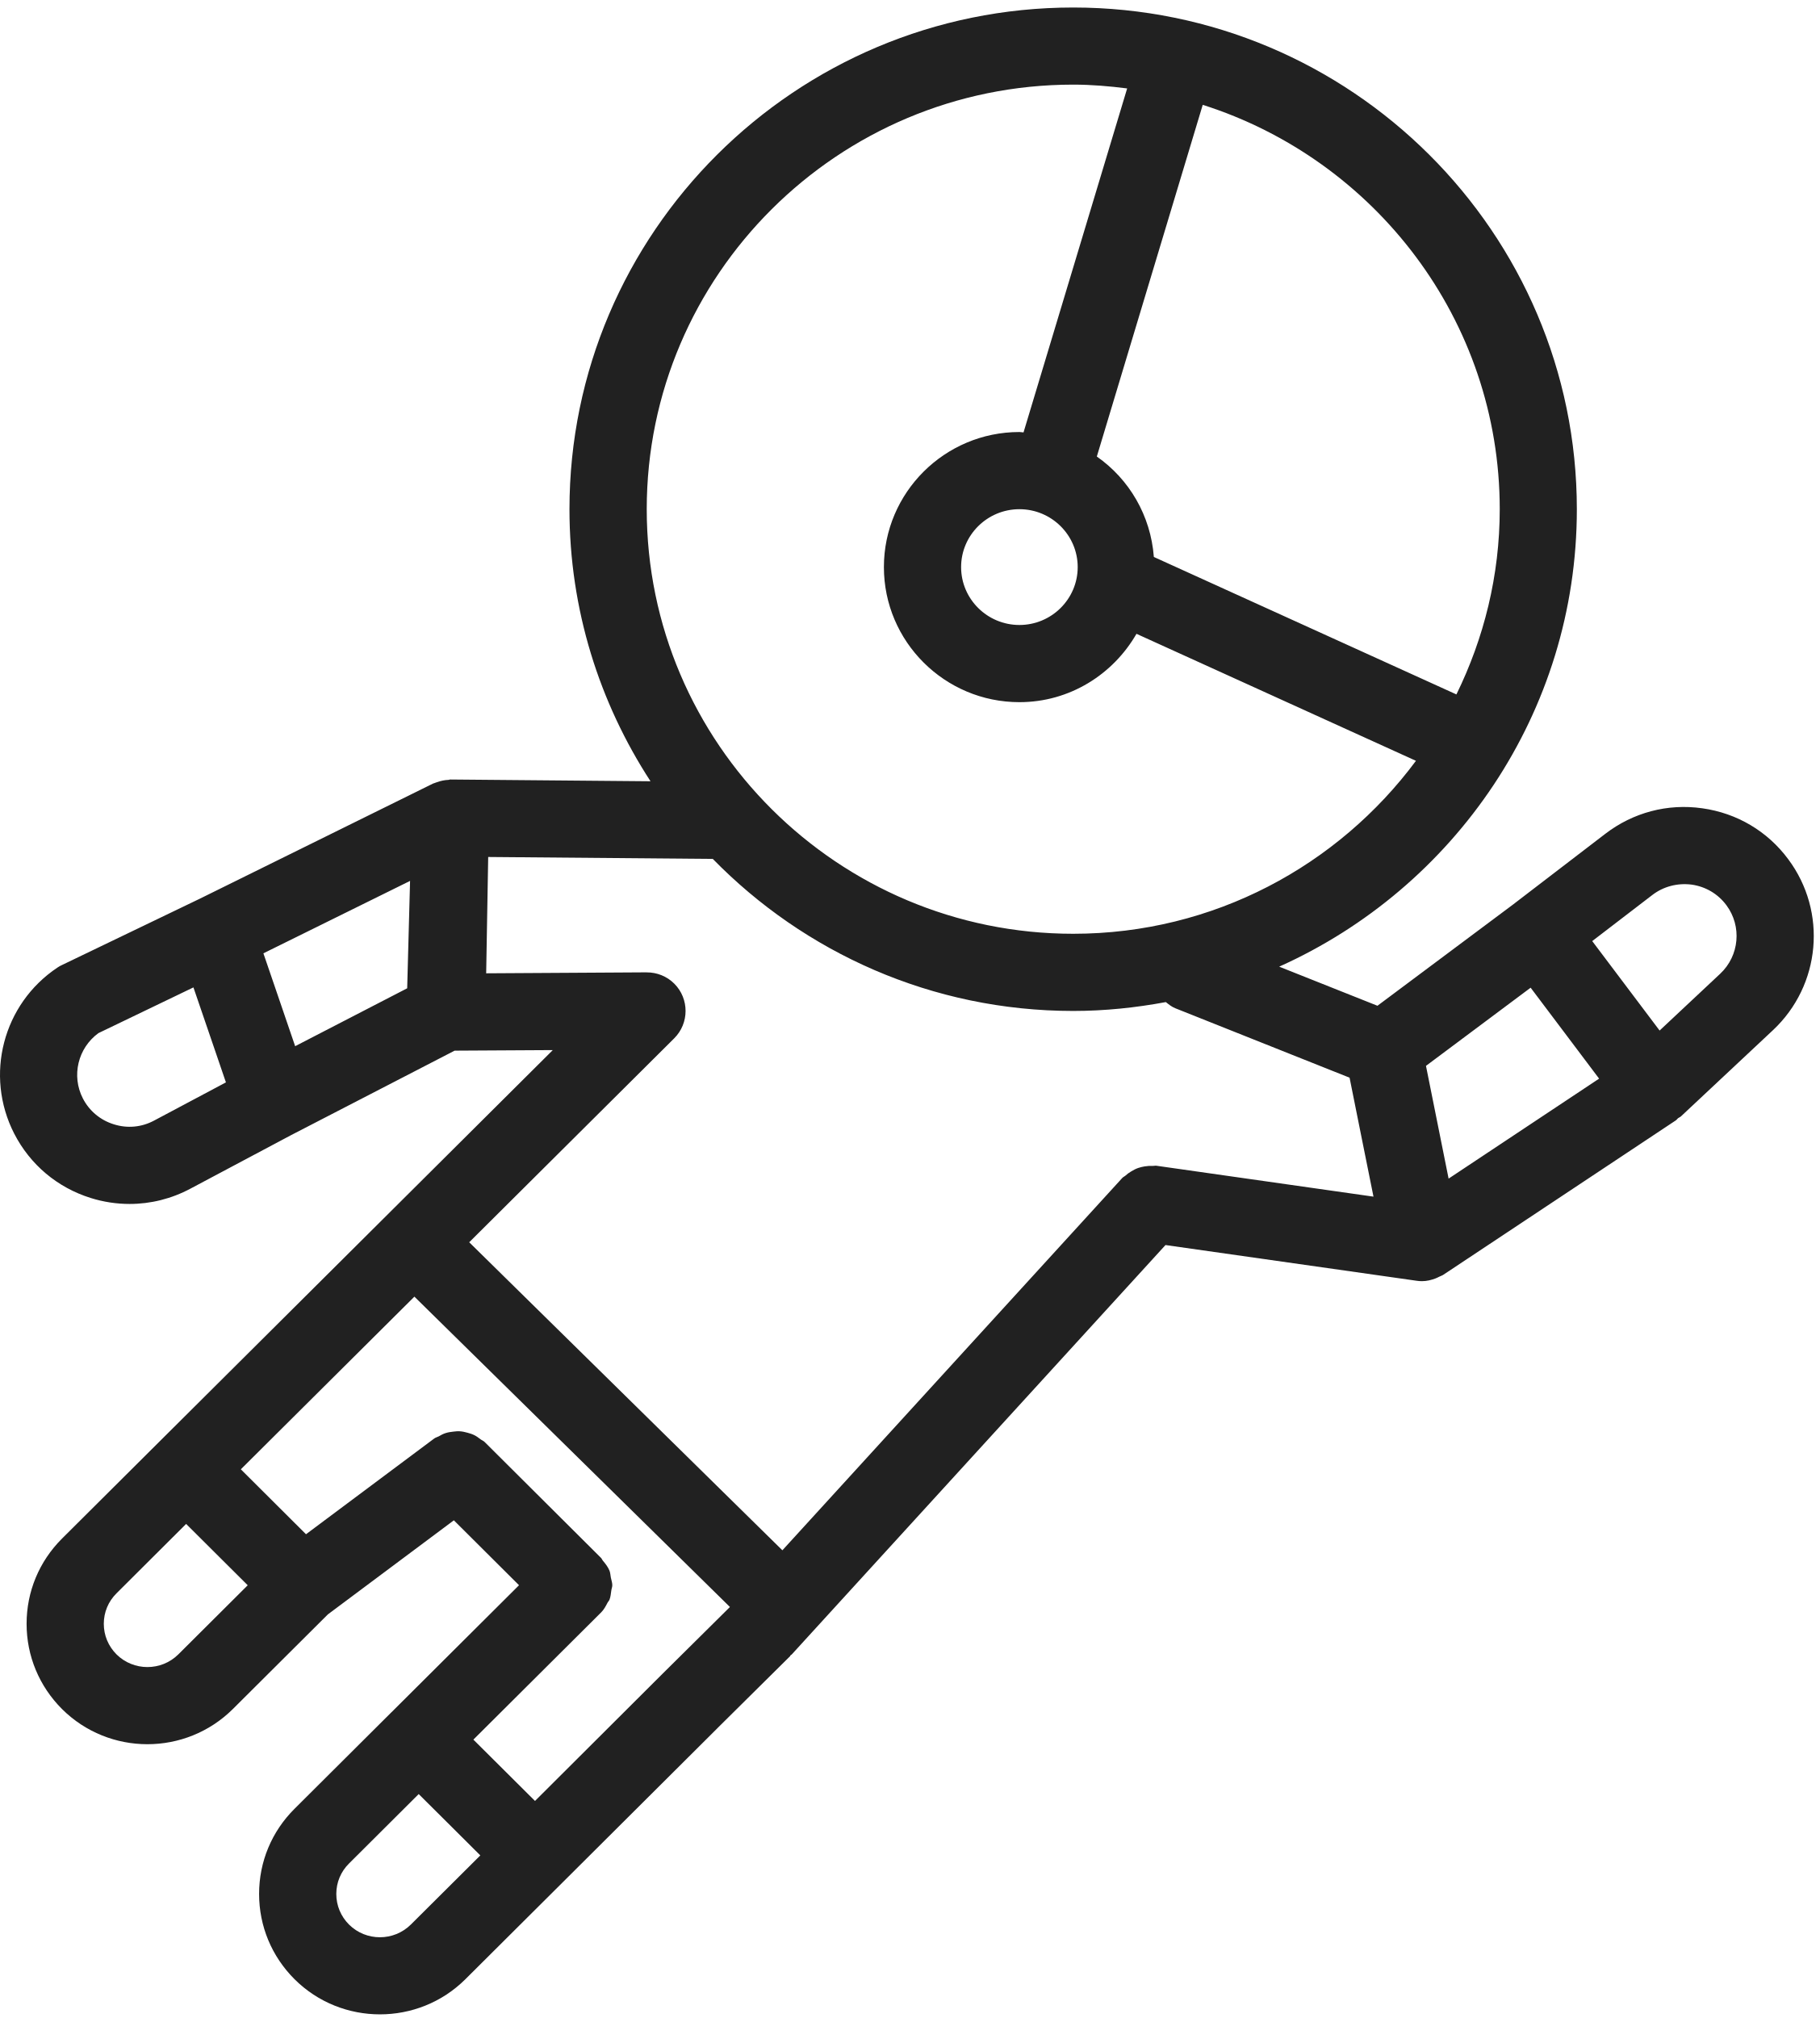
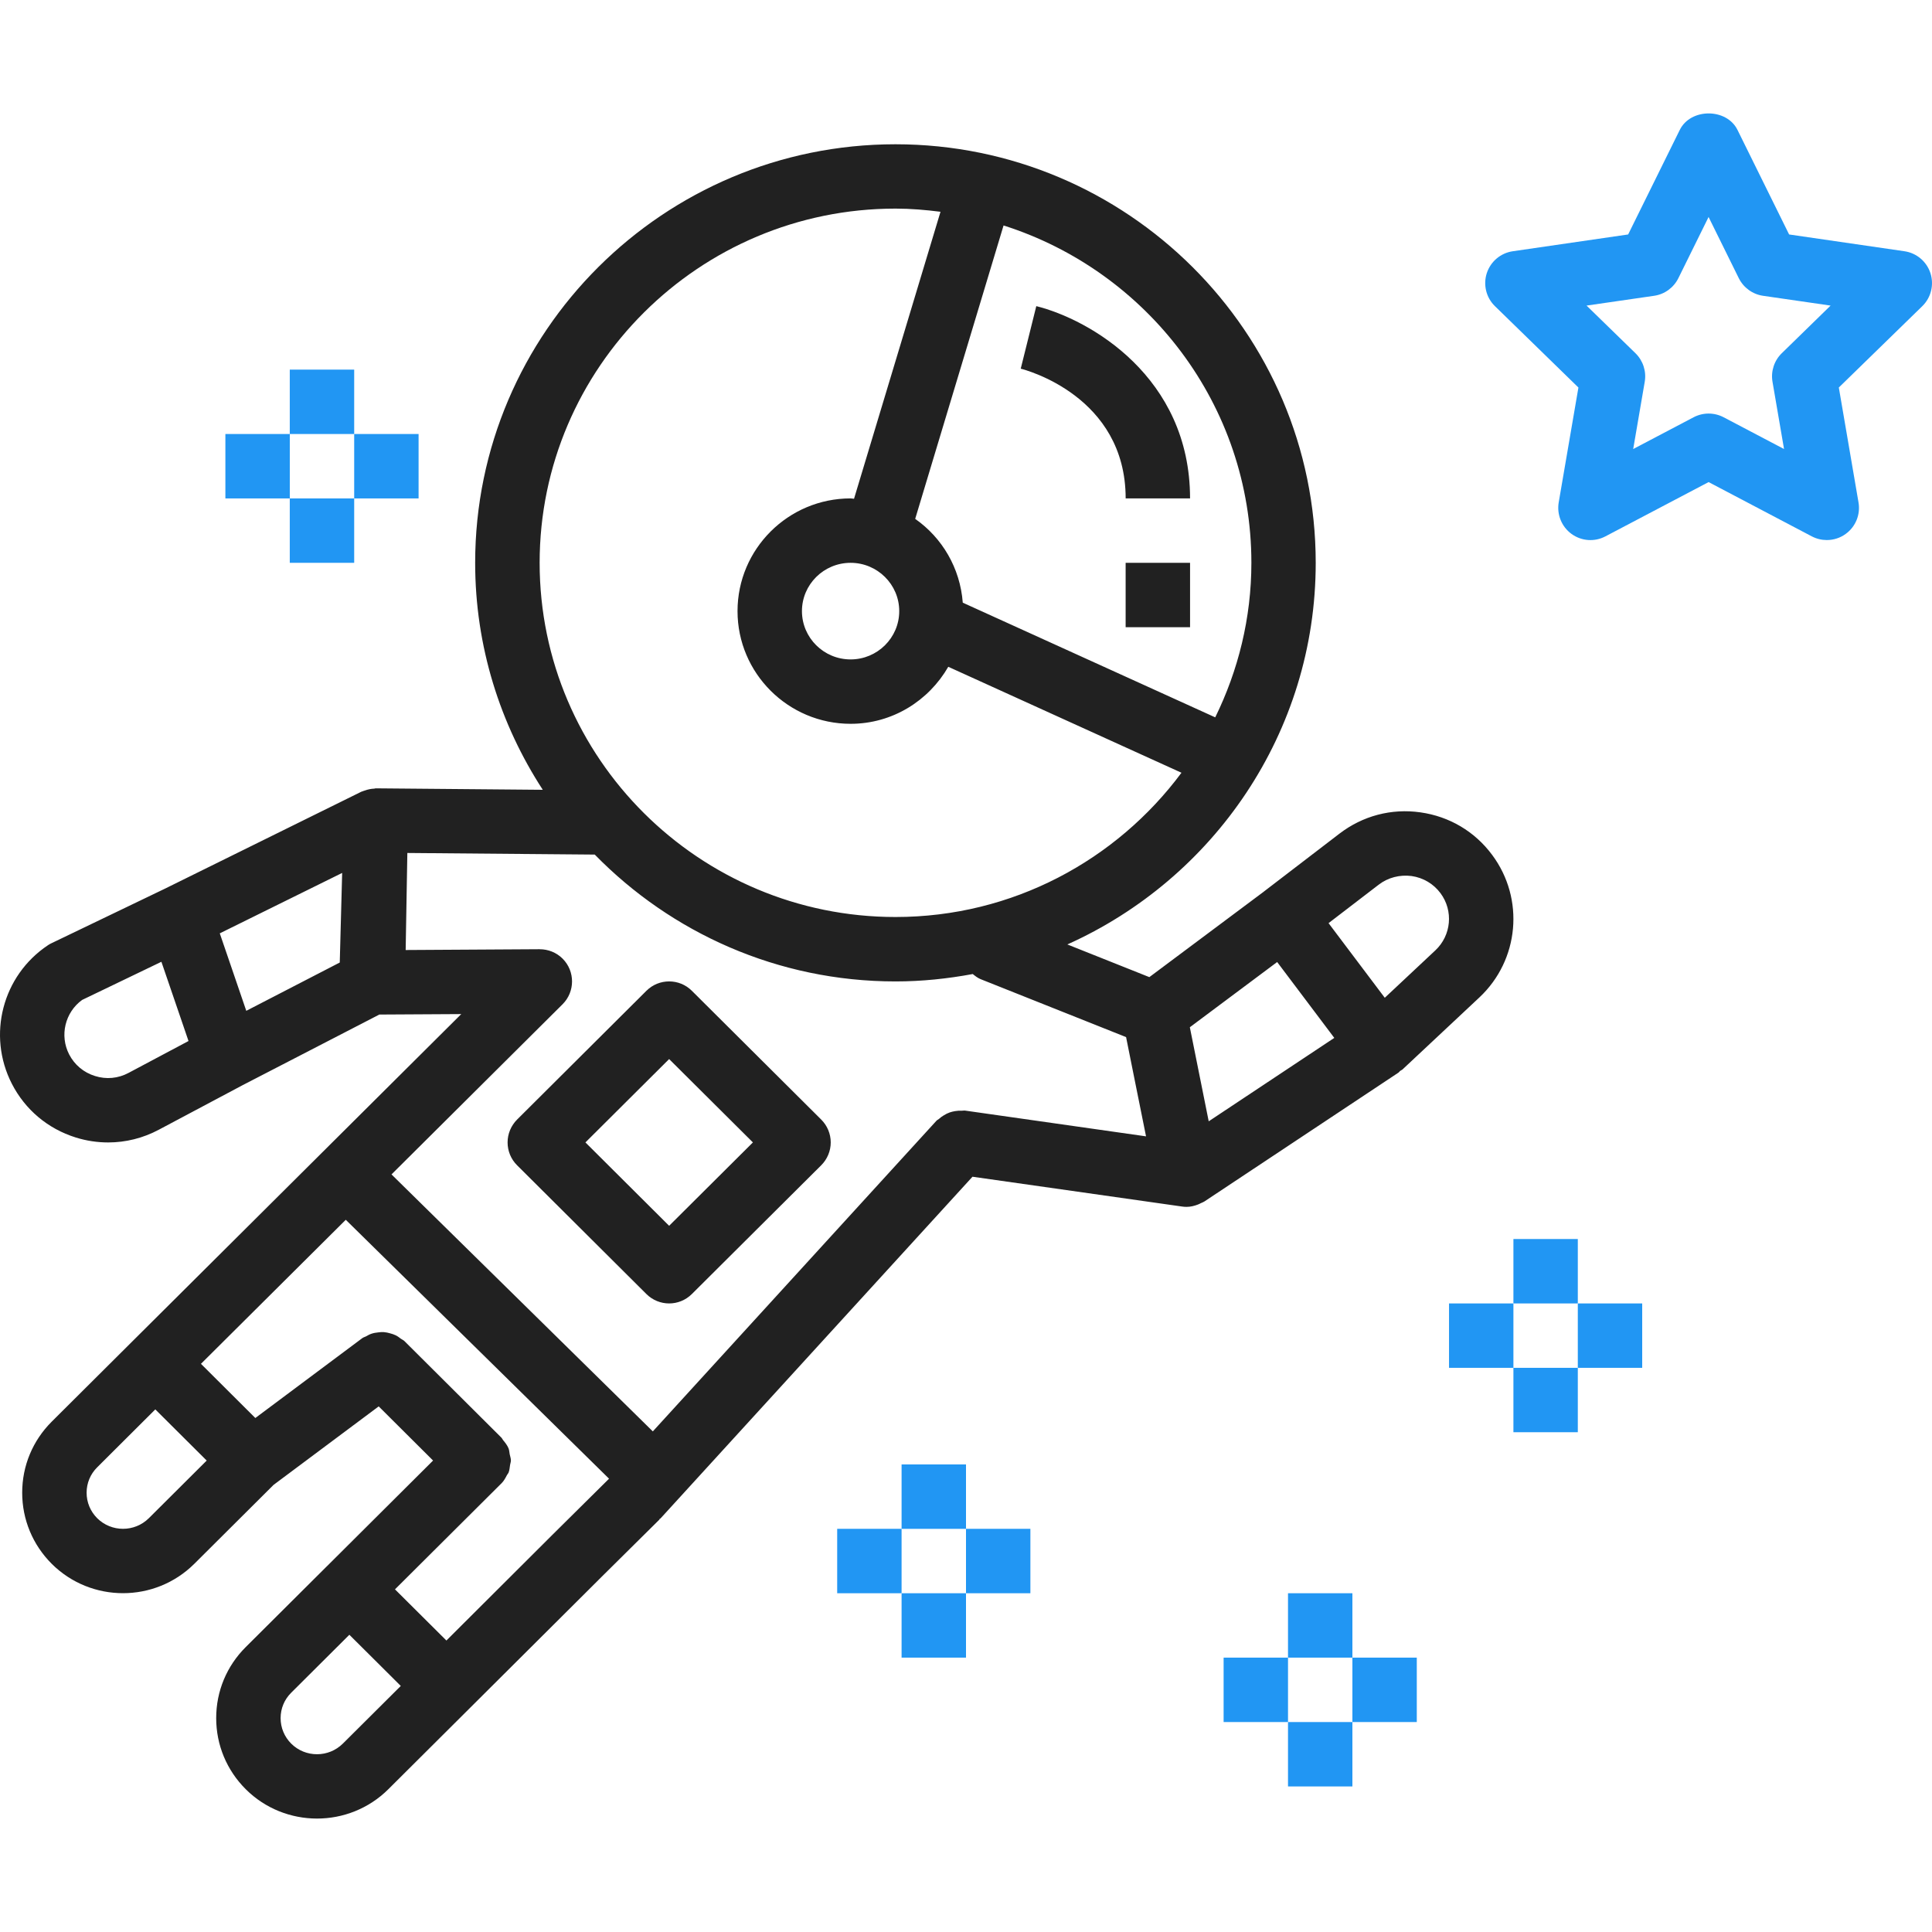
- <svg xmlns="http://www.w3.org/2000/svg" width="55" height="61" viewBox="0 0 55 61" fill="none">
-   <path d="M54.063 25.974C53.435 25.126 52.512 24.58 51.464 24.433C50.412 24.283 49.373 24.56 48.533 25.203L45.795 27.301L45.794 27.303L41.643 30.402L38.672 29.22C43.969 26.843 47.671 21.545 47.671 15.394C47.671 7.031 40.84 0.227 32.444 0.227C24.047 0.227 17.216 7.031 17.216 15.394C17.216 18.425 18.123 21.244 19.666 23.616L13.62 23.563C13.617 23.563 13.613 23.563 13.61 23.563C13.591 23.563 13.576 23.573 13.559 23.574C13.443 23.578 13.33 23.602 13.219 23.642C13.191 23.652 13.162 23.658 13.135 23.671C13.121 23.677 13.107 23.678 13.093 23.685L6.021 27.176C6.02 27.176 6.018 27.176 6.018 27.177L1.877 29.169C1.831 29.189 1.784 29.216 1.739 29.246C0.088 30.345 -0.474 32.504 0.43 34.268C0.912 35.206 1.732 35.896 2.74 36.212C3.129 36.334 3.525 36.393 3.919 36.393C4.553 36.393 5.181 36.238 5.756 35.931L8.792 34.317L13.744 31.759L16.712 31.742L4.808 43.588C4.807 43.59 4.806 43.59 4.805 43.591L1.876 46.507C1.185 47.196 0.804 48.109 0.804 49.084C0.804 50.056 1.185 50.972 1.876 51.662C2.587 52.369 3.521 52.724 4.456 52.724C5.392 52.724 6.325 52.369 7.038 51.662L9.913 48.799L13.721 45.956L15.691 47.918L11.838 51.755C11.836 51.756 11.835 51.756 11.834 51.758L8.906 54.674C8.214 55.362 7.833 56.276 7.833 57.25C7.833 58.223 8.214 59.139 8.906 59.829C9.616 60.536 10.552 60.89 11.486 60.89C12.421 60.89 13.357 60.536 14.068 59.829L16.998 56.912L21.684 52.245C21.685 52.244 21.685 52.243 21.686 52.242L23.895 50.054L23.887 50.046C23.901 50.032 23.921 50.027 23.935 50.012L35.235 37.635L42.828 38.715C42.883 38.724 42.938 38.727 42.992 38.727C43.134 38.727 43.27 38.693 43.402 38.643C43.441 38.629 43.474 38.61 43.511 38.592C43.553 38.571 43.597 38.559 43.637 38.532L50.666 33.865C50.692 33.848 50.706 33.82 50.73 33.801C50.758 33.779 50.793 33.77 50.819 33.745L53.6 31.14C55.047 29.784 55.247 27.563 54.063 25.974ZM4.66 33.872C4.281 34.075 3.851 34.116 3.439 33.985C3.03 33.858 2.699 33.579 2.505 33.203C2.153 32.517 2.357 31.681 2.974 31.23L5.848 29.847L6.54 31.869L6.83 32.718L4.66 33.872ZM12.31 29.874L8.923 31.624L8.365 29.991L7.963 28.817L12.397 26.628L12.31 29.874ZM45.34 15.392C45.34 17.401 44.861 19.296 44.03 20.991L34.883 16.836C34.788 15.582 34.137 14.484 33.159 13.8L36.361 3.169C41.563 4.823 45.34 9.675 45.34 15.392ZM19.552 15.392C19.552 8.316 25.336 2.558 32.446 2.558C32.999 2.558 33.54 2.605 34.076 2.673L30.943 13.071C30.901 13.07 30.862 13.059 30.819 13.059C28.56 13.059 26.722 14.89 26.722 17.142C26.722 19.394 28.56 21.225 30.819 21.225C32.337 21.225 33.65 20.387 34.358 19.159L42.807 22.998C40.456 26.162 36.694 28.226 32.446 28.226C25.336 28.226 19.552 22.468 19.552 15.392ZM32.581 17.142C32.581 18.107 31.79 18.892 30.819 18.892C29.847 18.892 29.056 18.107 29.056 17.142C29.056 16.177 29.847 15.392 30.819 15.392C31.79 15.392 32.581 16.177 32.581 17.142ZM5.392 50.008C4.875 50.52 4.038 50.519 3.523 50.009C3.274 49.76 3.138 49.432 3.138 49.084C3.138 48.736 3.274 48.408 3.523 48.162L5.627 46.065L7.489 47.919L5.392 50.008ZM12.422 58.174C11.905 58.687 11.068 58.688 10.552 58.176C10.303 57.927 10.167 57.599 10.167 57.25C10.167 56.903 10.303 56.575 10.552 56.329L12.658 54.231L13.539 55.107L14.521 56.085L12.422 58.174ZM20.038 50.586C20.037 50.587 20.036 50.587 20.035 50.589L16.174 54.439L15.293 53.562L14.311 52.585L18.168 48.745C18.168 48.745 18.168 48.745 18.168 48.744C18.169 48.743 18.17 48.743 18.172 48.742C18.259 48.654 18.314 48.549 18.368 48.445C18.383 48.415 18.412 48.389 18.425 48.358C18.461 48.268 18.467 48.171 18.481 48.077C18.488 48.023 18.511 47.973 18.511 47.918C18.511 47.84 18.483 47.764 18.467 47.687C18.453 47.617 18.453 47.546 18.426 47.478C18.382 47.368 18.306 47.272 18.227 47.177C18.204 47.151 18.196 47.119 18.172 47.094C18.172 47.094 18.172 47.094 18.171 47.094C18.169 47.093 18.169 47.091 18.168 47.09L14.653 43.59C14.616 43.552 14.568 43.537 14.526 43.506C14.464 43.458 14.405 43.413 14.336 43.38C14.269 43.347 14.201 43.327 14.131 43.308C14.057 43.287 13.985 43.271 13.906 43.265C13.835 43.26 13.769 43.267 13.697 43.276C13.619 43.285 13.546 43.295 13.47 43.32C13.396 43.343 13.331 43.379 13.264 43.418C13.22 43.442 13.171 43.451 13.13 43.481L9.251 46.377L7.281 44.414L12.528 39.195L22.067 48.576L20.038 50.586ZM34.954 35.237C34.921 35.233 34.889 35.245 34.855 35.243C34.77 35.239 34.688 35.244 34.603 35.258C34.537 35.27 34.474 35.283 34.411 35.305C34.336 35.331 34.269 35.366 34.2 35.408C34.134 35.447 34.075 35.489 34.018 35.542C33.99 35.566 33.956 35.578 33.93 35.606L23.653 46.862L14.185 37.551L20.383 31.386C20.839 30.931 20.841 30.192 20.386 29.735C20.156 29.505 19.854 29.392 19.552 29.393V29.392L14.698 29.421L14.759 25.905L21.549 25.963C24.317 28.794 28.176 30.559 32.446 30.559C33.403 30.559 34.336 30.46 35.245 30.291C35.332 30.36 35.419 30.432 35.528 30.476L40.8 32.576L41.133 34.235L41.523 36.172L34.954 35.237ZM43.794 35.627L43.11 32.219L46.274 29.856L47.102 30.955L48.344 32.605L43.794 35.627ZM52.005 29.434L50.173 31.151L48.136 28.447L49.954 27.053C50.294 26.792 50.722 26.686 51.142 26.74C51.564 26.8 51.938 27.02 52.192 27.362C52.666 28 52.585 28.89 52.005 29.434Z" fill="#212121" />
+ <svg xmlns="http://www.w3.org/2000/svg" width="70" height="70" viewBox="0 0 70 70" fill="none">
+   <path d="M69.943 9.896C69.806 9.475 69.442 9.167 69.002 9.103L64.823 8.495L62.953 4.708C62.561 3.91 61.253 3.91 60.861 4.708L58.991 8.495L54.812 9.103C54.372 9.167 54.008 9.474 53.869 9.897C53.733 10.319 53.846 10.783 54.164 11.092L57.189 14.041L56.475 18.203C56.401 18.641 56.58 19.083 56.939 19.345C57.301 19.608 57.775 19.641 58.168 19.433L61.906 17.467L65.644 19.433C65.815 19.523 66.003 19.567 66.188 19.567C66.43 19.567 66.671 19.493 66.874 19.344C67.234 19.083 67.413 18.641 67.337 18.203L66.624 14.04L69.649 11.092C69.966 10.782 70.08 10.319 69.943 9.896ZM64.556 12.799C64.282 13.066 64.156 13.454 64.221 13.832L64.639 16.269L62.45 15.118C62.28 15.029 62.093 14.984 61.906 14.984C61.72 14.984 61.534 15.029 61.363 15.118L59.174 16.269L59.592 13.832C59.657 13.454 59.531 13.068 59.257 12.799L57.484 11.072L59.932 10.717C60.313 10.662 60.64 10.423 60.811 10.078L61.905 7.862L62.999 10.078C63.17 10.422 63.498 10.662 63.878 10.717L66.326 11.072L64.556 12.799Z" fill="#2196F3" />
+   <path d="M57.167 44.892H54.834V47.226H57.167V44.892Z" fill="#2196F3" />
+   <path d="M57.167 49.559H54.834V51.892H57.167V49.559Z" fill="#2196F3" />
+   <path d="M59.5 47.226H57.167V49.559H59.5V47.226Z" fill="#2196F3" />
+   <path d="M54.834 47.226H52.501V49.559H54.834V47.226Z" fill="#2196F3" />
+   <path d="M49 57.726H46.667V60.059H49V57.726Z" fill="#2196F3" />
+   <path d="M49 62.393H46.667V64.726H49V62.393Z" fill="#2196F3" />
+   <path d="M51.333 60.059H49V62.393H51.333V60.059Z" fill="#2196F3" />
+   <path d="M46.667 60.059H44.334V62.393H46.667V60.059Z" fill="#2196F3" />
+   <path d="M35 53.059H32.666V55.393H35V53.059Z" fill="#2196F3" />
+   <path d="M35 57.726H32.666V60.059H35V57.726Z" fill="#2196F3" />
+   <path d="M37.333 55.392H35V57.726H37.333V55.392Z" fill="#2196F3" />
+   <path d="M32.666 55.392H30.333V57.726H32.666V55.392Z" fill="#2196F3" />
+   <path d="M12.833 13.392H10.499V15.725H12.833V13.392Z" fill="#2196F3" />
+   <path d="M12.833 18.059H10.499V20.392H12.833V18.059Z" fill="#2196F3" />
+   <path d="M15.166 15.725H12.833V18.059H15.166V15.725Z" fill="#2196F3" />
+   <path d="M10.5 15.725H8.166V18.059H10.5V15.725Z" fill="#2196F3" />
+   <path d="M54.063 30.974C53.435 30.126 52.512 29.58 51.464 29.433C50.412 29.283 49.373 29.56 48.533 30.203L45.795 32.301L45.794 32.303L41.643 35.403L38.672 34.219C43.969 31.843 47.671 26.545 47.671 20.394C47.671 12.031 40.84 5.227 32.444 5.227C24.047 5.227 17.216 12.031 17.216 20.394C17.216 23.425 18.123 26.244 19.666 28.616L13.62 28.563C13.617 28.563 13.613 28.563 13.61 28.563C13.591 28.563 13.576 28.573 13.559 28.574C13.443 28.578 13.33 28.602 13.219 28.642C13.191 28.652 13.162 28.658 13.135 28.671C13.121 28.677 13.107 28.678 13.093 28.685L6.021 32.176C6.02 32.176 6.018 32.176 6.018 32.178L1.877 34.169C1.831 34.189 1.784 34.216 1.739 34.246C0.088 35.345 -0.474 37.504 0.43 39.268C0.912 40.206 1.732 40.896 2.74 41.212C3.129 41.334 3.525 41.393 3.919 41.393C4.553 41.393 5.181 41.238 5.756 40.931L8.792 39.317L13.744 36.759L16.712 36.742L4.808 48.588C4.807 48.59 4.806 48.59 4.805 48.591L1.876 51.507C1.185 52.196 0.804 53.109 0.804 54.084C0.804 55.056 1.185 55.972 1.876 56.662C2.587 57.369 3.521 57.724 4.456 57.724C5.392 57.724 6.325 57.369 7.038 56.662L9.913 53.799L13.721 50.956L15.691 52.918L11.838 56.755C11.836 56.756 11.835 56.756 11.834 56.758L8.906 59.674C8.214 60.362 7.833 61.276 7.833 62.25C7.833 63.223 8.214 64.139 8.906 64.829C9.616 65.536 10.552 65.89 11.486 65.89C12.421 65.89 13.357 65.536 14.068 64.829L16.998 61.912L21.684 57.245C21.685 57.244 21.685 57.243 21.686 57.242L23.895 55.054L23.887 55.046C23.901 55.032 23.921 55.027 23.935 55.012L35.235 42.635L42.828 43.715C42.883 43.724 42.938 43.727 42.992 43.727C43.134 43.727 43.27 43.693 43.402 43.643C43.441 43.629 43.474 43.61 43.511 43.592C43.553 43.571 43.597 43.559 43.637 43.532L50.666 38.865C50.692 38.848 50.706 38.82 50.73 38.801C50.758 38.779 50.793 38.77 50.819 38.745L53.6 36.14C55.047 34.784 55.247 32.563 54.063 30.974ZM4.66 38.872C4.281 39.075 3.851 39.116 3.439 38.985C3.03 38.858 2.699 38.579 2.505 38.203C2.153 37.517 2.357 36.681 2.974 36.23L5.848 34.847L6.54 36.869L6.83 37.718L4.66 38.872ZM12.31 34.874L8.923 36.624L8.365 34.991L7.963 33.817L12.397 31.628L12.31 34.874ZM45.34 20.392C45.34 22.401 44.861 24.296 44.03 25.991L34.883 21.836C34.788 20.582 34.137 19.484 33.159 18.8L36.361 8.169C41.563 9.823 45.34 14.675 45.34 20.392ZM19.552 20.392C19.552 13.316 25.336 7.558 32.446 7.558C32.999 7.558 33.54 7.605 34.076 7.673L30.943 18.071C30.901 18.07 30.862 18.058 30.819 18.058C28.56 18.058 26.722 19.89 26.722 22.142C26.722 24.394 28.56 26.225 30.819 26.225C32.337 26.225 33.65 25.387 34.358 24.159L42.807 27.998C40.456 31.162 36.694 33.225 32.446 33.225C25.336 33.225 19.552 27.468 19.552 20.392ZM32.581 22.142C32.581 23.107 31.79 23.892 30.819 23.892C29.847 23.892 29.056 23.107 29.056 22.142C29.056 21.177 29.847 20.392 30.819 20.392C31.79 20.392 32.581 21.177 32.581 22.142ZM5.392 55.008C4.875 55.52 4.038 55.519 3.523 55.009C3.274 54.76 3.138 54.432 3.138 54.084C3.138 53.736 3.274 53.408 3.523 53.162L5.627 51.065L7.489 52.919L5.392 55.008ZM12.422 63.174C11.905 63.687 11.068 63.688 10.552 63.176C10.303 62.927 10.167 62.599 10.167 62.25C10.167 61.903 10.303 61.575 10.552 61.329L12.658 59.231L13.539 60.107L14.521 61.085L12.422 63.174ZM20.038 55.586C20.037 55.587 20.036 55.587 20.035 55.589L16.174 59.439L15.293 58.562L14.311 57.585L18.168 53.745C18.168 53.745 18.168 53.745 18.168 53.744C18.169 53.743 18.17 53.743 18.172 53.742C18.259 53.654 18.314 53.549 18.368 53.445C18.383 53.415 18.412 53.389 18.425 53.358C18.461 53.268 18.467 53.171 18.481 53.077C18.488 53.023 18.511 52.973 18.511 52.918C18.511 52.84 18.483 52.764 18.467 52.687C18.453 52.617 18.453 52.546 18.426 52.478C18.382 52.368 18.306 52.272 18.227 52.177C18.204 52.151 18.196 52.119 18.172 52.094C18.172 52.094 18.172 52.094 18.171 52.094C18.169 52.093 18.169 52.091 18.168 52.09L14.653 48.59C14.616 48.552 14.568 48.537 14.526 48.506C14.464 48.458 14.405 48.413 14.336 48.38C14.269 48.347 14.201 48.327 14.131 48.308C14.057 48.287 13.985 48.271 13.906 48.265C13.835 48.26 13.769 48.267 13.697 48.276C13.619 48.285 13.546 48.295 13.47 48.32C13.396 48.343 13.331 48.379 13.264 48.418C13.22 48.442 13.171 48.451 13.13 48.481L9.251 51.377L7.281 49.414L12.528 44.195L22.067 53.576L20.038 55.586ZM34.954 40.237C34.921 40.233 34.889 40.245 34.855 40.243C34.77 40.239 34.688 40.244 34.603 40.258C34.537 40.27 34.474 40.283 34.411 40.305C34.336 40.331 34.269 40.366 34.2 40.408C34.134 40.447 34.075 40.489 34.018 40.542C33.99 40.566 33.956 40.578 33.93 40.606L23.653 51.862L14.185 42.551L20.383 36.386C20.839 35.931 20.841 35.192 20.386 34.735C20.156 34.505 19.854 34.392 19.552 34.393V34.392L14.698 34.421L14.759 30.905L21.549 30.963C24.317 33.794 28.176 35.559 32.446 35.559C33.403 35.559 34.336 35.46 35.245 35.291C35.332 35.361 35.419 35.432 35.528 35.476L40.8 37.576L41.133 39.235L41.523 41.172L34.954 40.237ZM43.794 40.627L43.11 37.219L46.274 34.856L47.102 35.955L48.344 37.605L43.794 40.627ZM52.005 34.434L50.173 36.151L48.136 33.447L49.954 32.053C50.294 31.792 50.722 31.686 51.142 31.74C51.564 31.8 51.938 32.02 52.192 32.362C52.666 33 52.585 33.891 52.005 34.434Z" fill="#212121" />
+   <path d="M29.755 40.565L25.067 35.898C24.613 35.445 23.876 35.445 23.421 35.898L18.734 40.565C18.515 40.786 18.391 41.082 18.391 41.392C18.391 41.703 18.514 42 18.734 42.219L23.421 46.886C23.648 47.112 23.947 47.226 24.244 47.226C24.542 47.226 24.84 47.112 25.067 46.886L29.755 42.219C29.974 42 30.099 41.703 30.099 41.392C30.099 41.082 29.975 40.784 29.755 40.565ZM24.244 44.413L21.211 41.392L24.244 38.372L27.279 41.392L24.244 44.413Z" fill="#212121" />
+   <path d="M37.547 11.092L36.983 13.358C37.139 13.397 40.785 14.346 40.785 18.059H43.118C43.118 13.646 39.474 11.572 37.547 11.092Z" fill="#212121" />
+   <path d="M43.118 20.392H40.784V22.725H43.118V20.392Z" fill="#212121" />
</svg>
